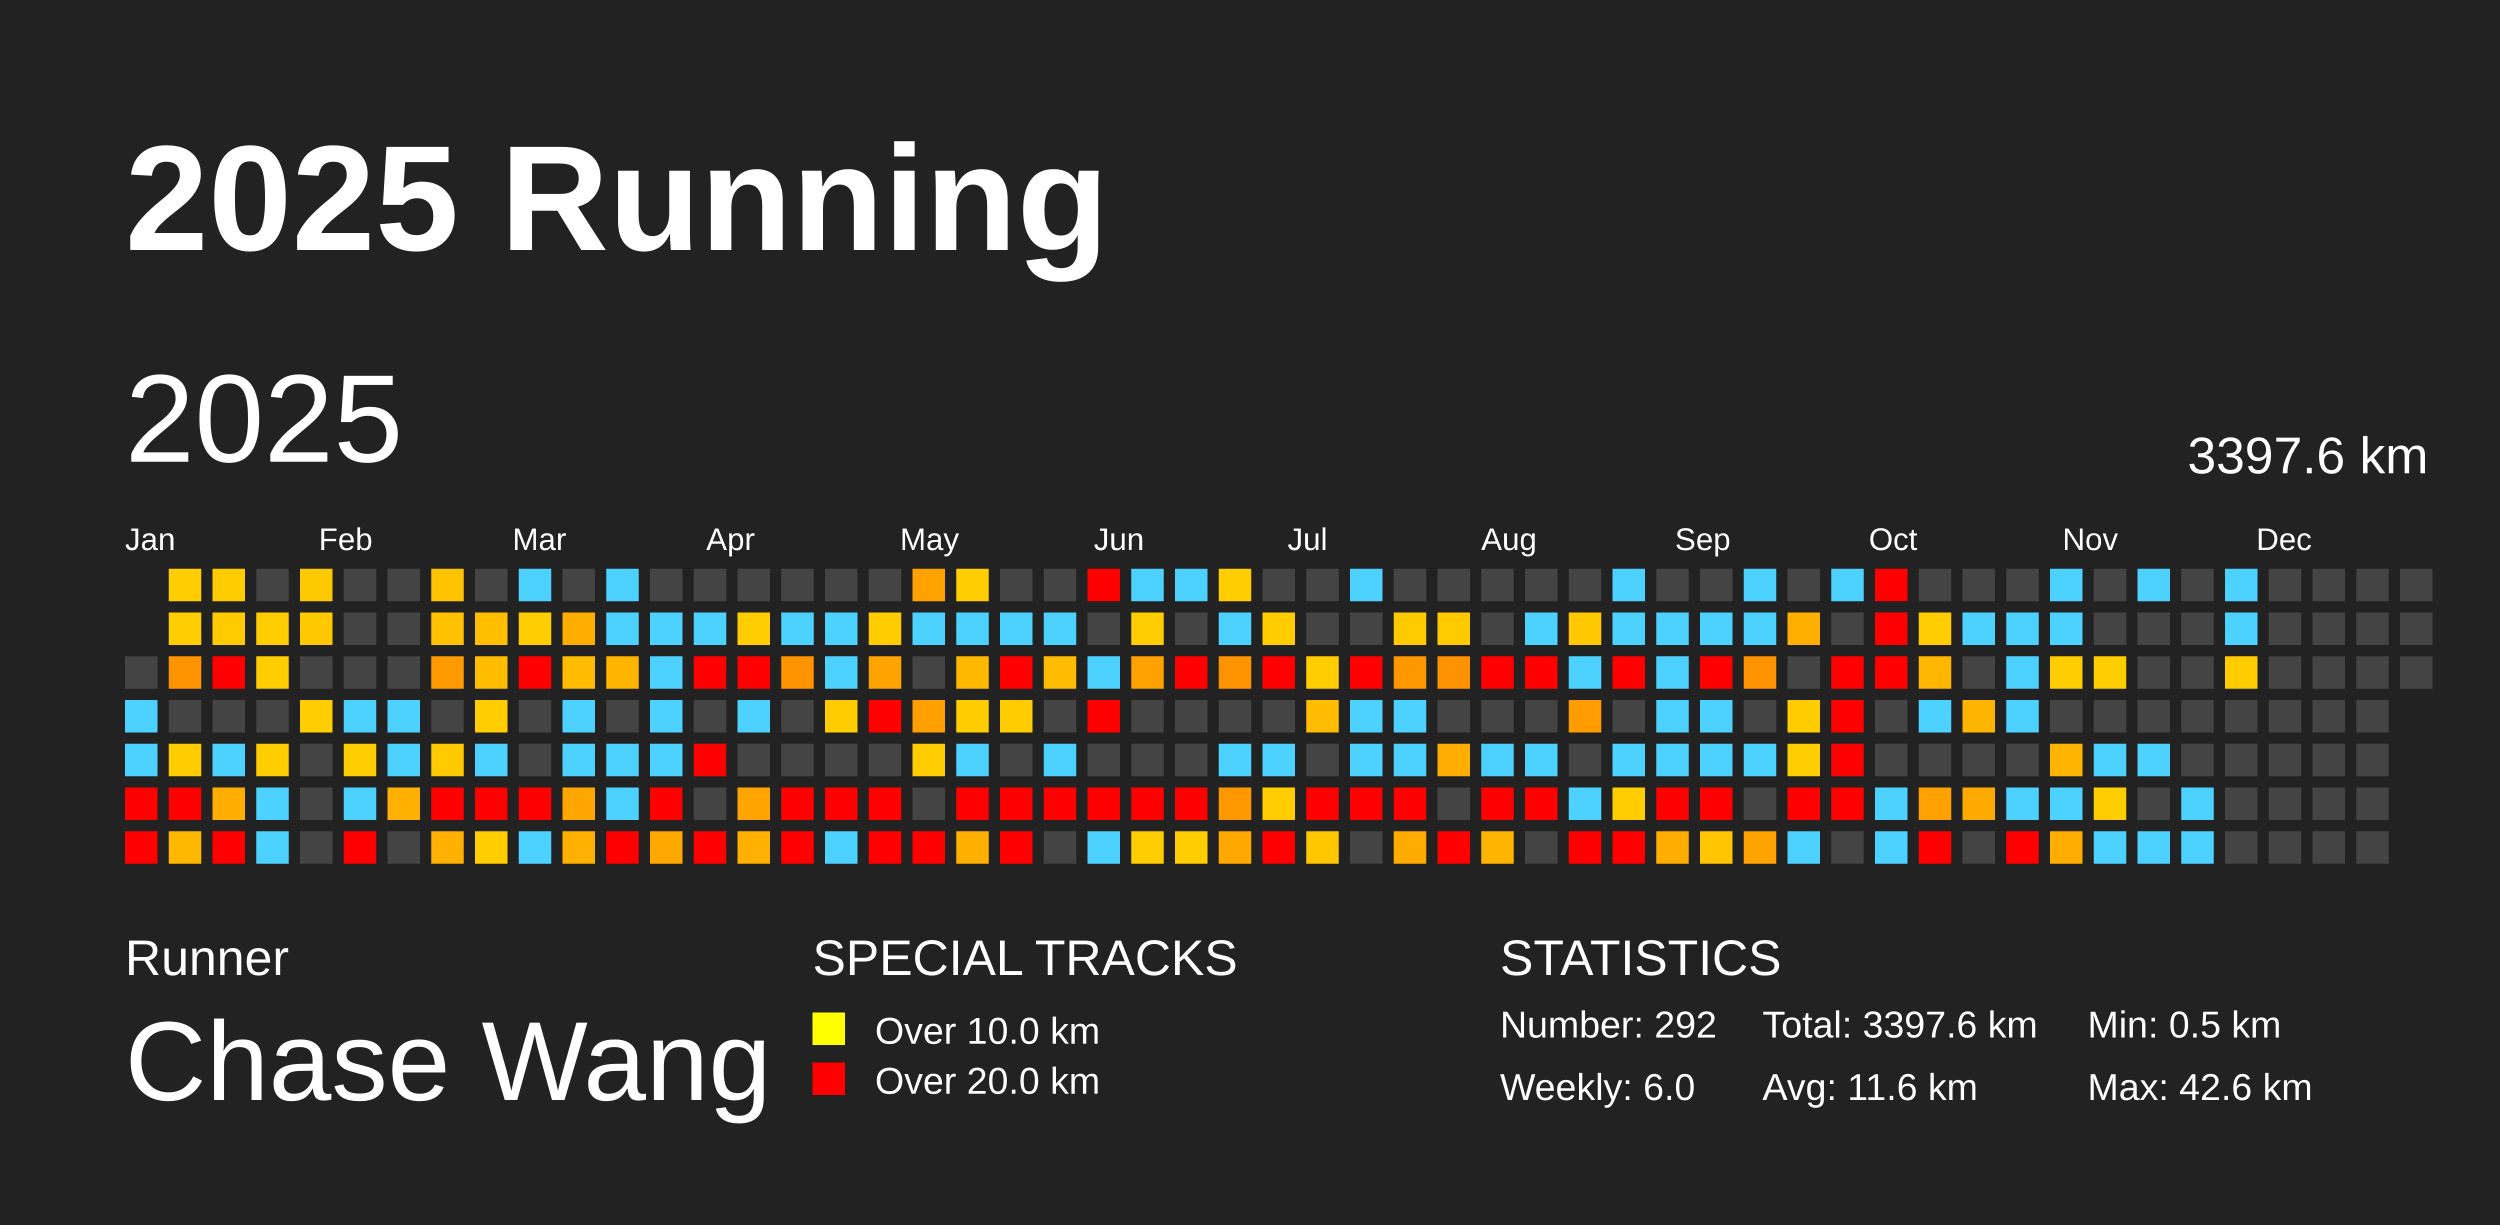
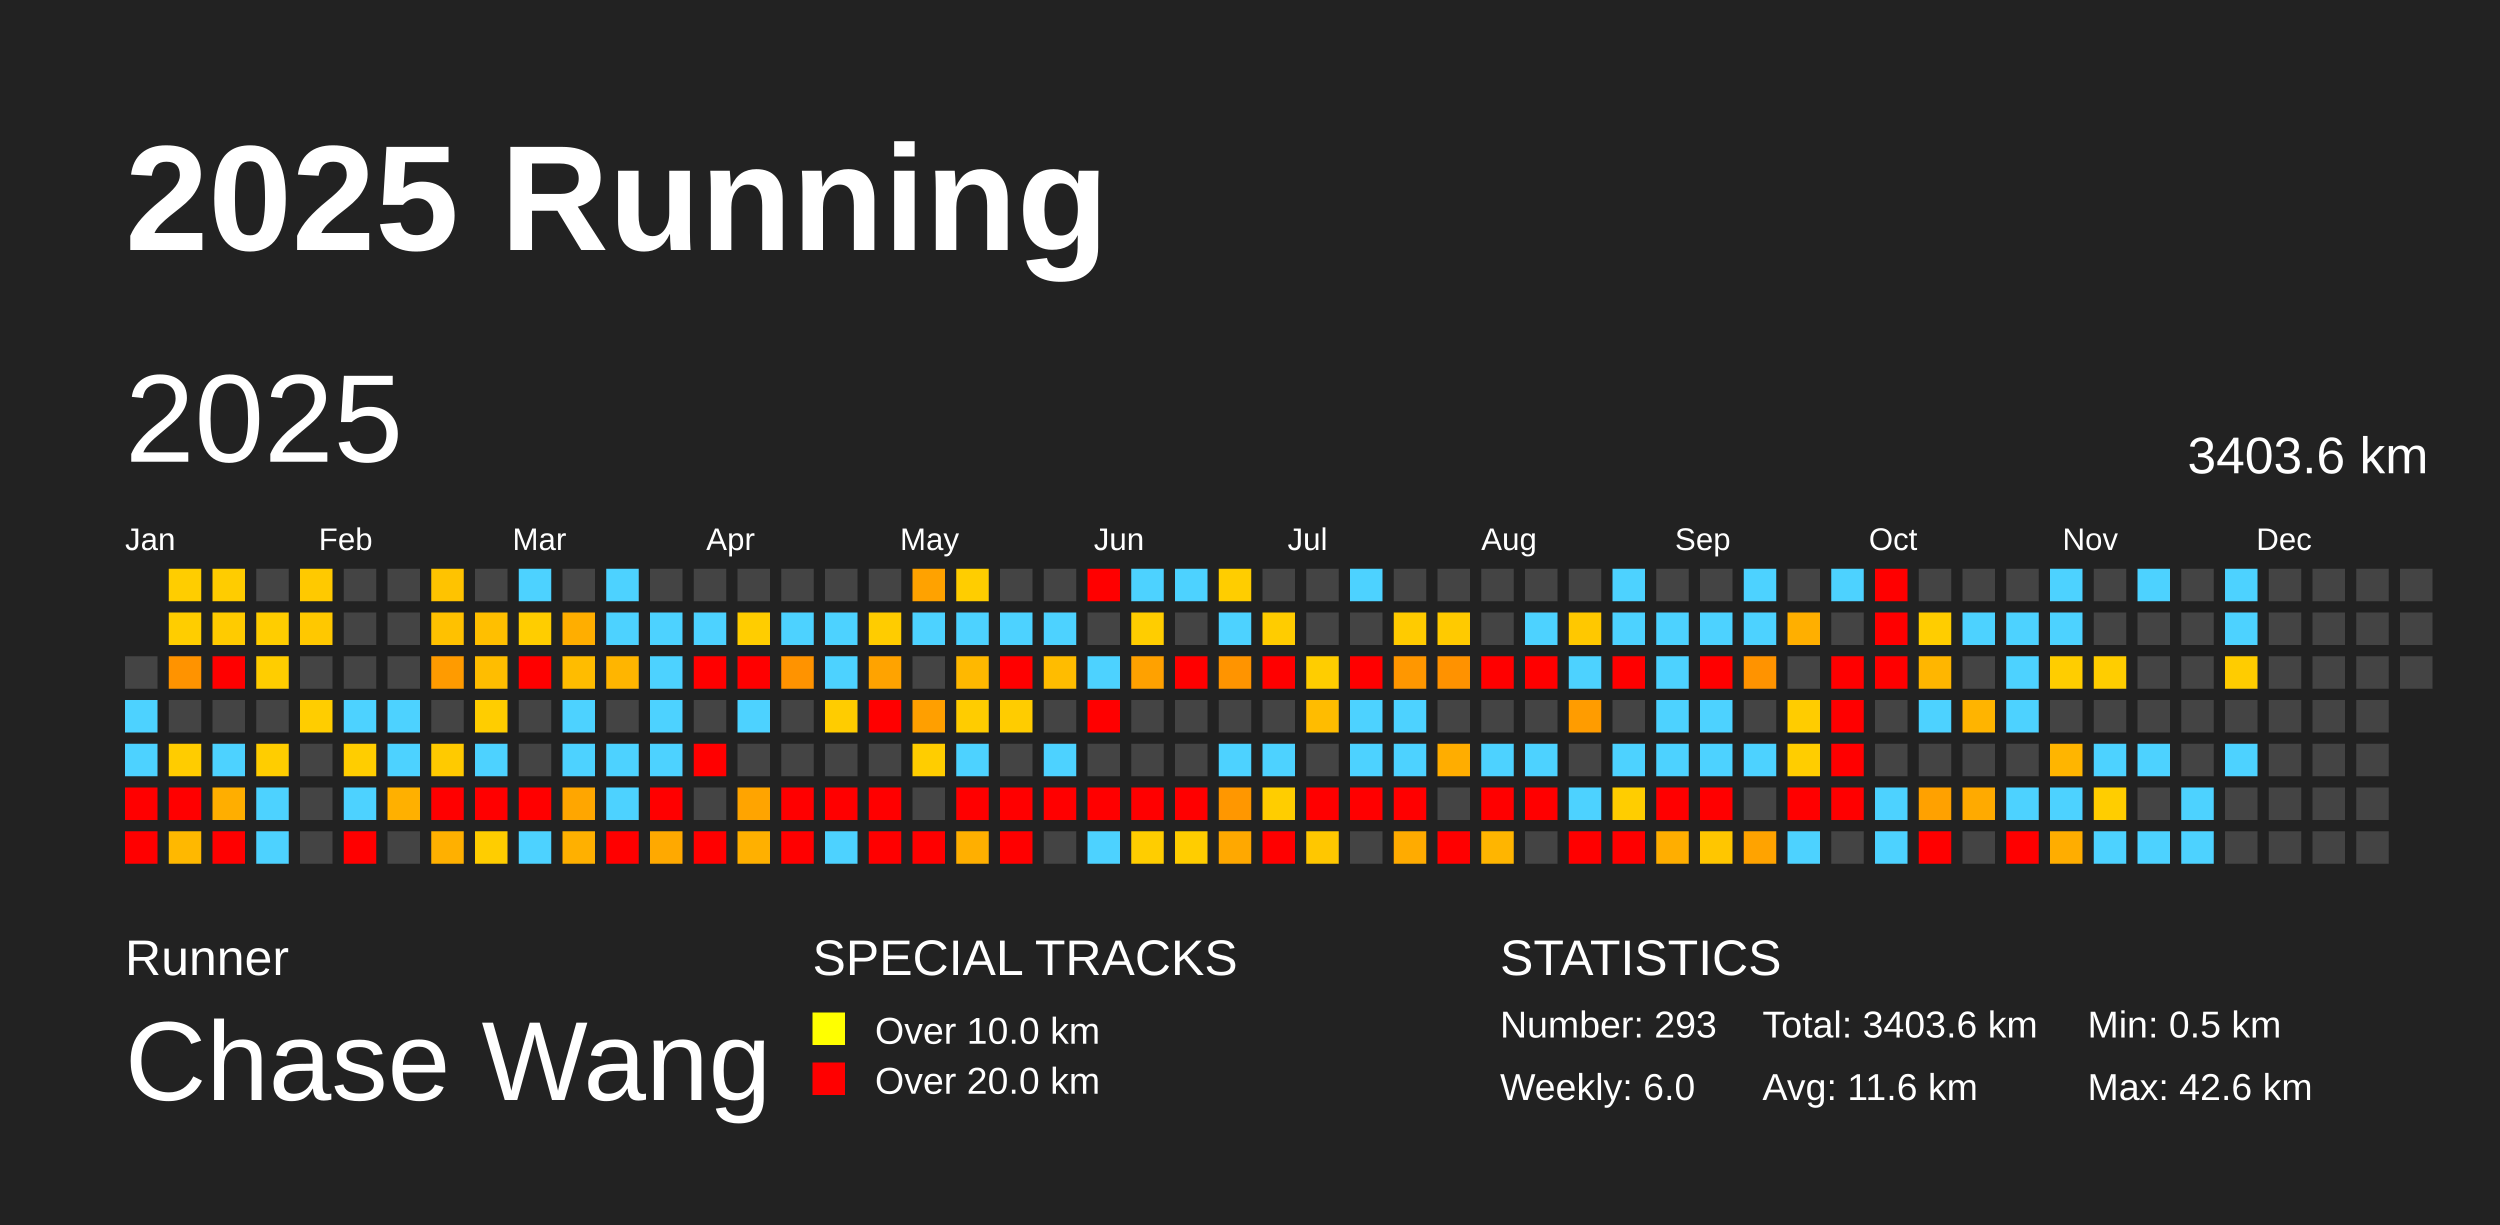
<svg xmlns="http://www.w3.org/2000/svg" baseProfile="full" height="98mm" version="1.1" viewBox="0,0,200,98" width="200mm">
  <defs />
  <rect fill="#222222" height="98" width="200" x="0" y="0" />
  <text fill="#FFFFFF" style="font-size:12px; font-family:Arial; font-weight:bold;" x="10" y="20">2025 Running</text>
  <text fill="#FFFFFF" style="font-size:4px; font-family:Arial" x="10" y="78">Runner</text>
  <text fill="#FFFFFF" style="font-size:9px; font-family:Arial" x="10" y="88">Chase Wang</text>
  <text fill="#FFFFFF" style="font-size:4px; font-family:Arial" x="65" y="78">SPECIAL TRACKS</text>
  <rect fill="yellow" height="2.6" width="2.6" x="65" y="81" />
  <text fill="#FFFFFF" style="font-size:3px; font-family:Arial" x="70" y="83.5">Over 10.0 km</text>
  <rect fill="red" height="2.6" width="2.6" x="65" y="85" />
  <text fill="#FFFFFF" style="font-size:3px; font-family:Arial" x="70" y="87.5">Over 20.0 km</text>
  <text fill="#FFFFFF" style="font-size:4px; font-family:Arial" x="120" y="78">STATISTICS</text>
-   <text fill="#FFFFFF" style="font-size:3px; font-family:Arial" x="120" y="83">Number: 292</text>
+   <text fill="#FFFFFF" style="font-size:3px; font-family:Arial" x="120" y="83">Number: 293</text>
  <text fill="#FFFFFF" style="font-size:3px; font-family:Arial" x="120" y="88">Weekly: 6.0</text>
-   <text fill="#FFFFFF" style="font-size:3px; font-family:Arial" x="141" y="83">Total: 3397.6 km</text>
+   <text fill="#FFFFFF" style="font-size:3px; font-family:Arial" x="141" y="83">Total: 3403.6 km</text>
  <text fill="#FFFFFF" style="font-size:3px; font-family:Arial" x="141" y="88">Avg: 11.6 km</text>
  <text fill="#FFFFFF" style="font-size:3px; font-family:Arial" x="167" y="83">Min: 0.5 km</text>
  <text fill="#FFFFFF" style="font-size:3px; font-family:Arial" x="167" y="88">Max: 42.6 km</text>
  <text dominant-baseline="hanging" fill="#FFFFFF" style="font-size:10.0px; font-family:Arial;" x="10" y="30">2025</text>
-   <text dominant-baseline="hanging" fill="#FFFFFF" style="font-size:4.125px; font-family:Arial;" x="175" y="35">3397.6 km</text>
+   <text dominant-baseline="hanging" fill="#FFFFFF" style="font-size:4.125px; font-family:Arial;" x="175" y="35">3403.6 km</text>
  <text fill="#FFFFFF" style="font-size:2.5px; font-family:Arial" x="10.0" y="44">Jan</text>
  <text fill="#FFFFFF" style="font-size:2.5px; font-family:Arial" x="25.5" y="44">Feb</text>
  <text fill="#FFFFFF" style="font-size:2.5px; font-family:Arial" x="41.0" y="44">Mar</text>
  <text fill="#FFFFFF" style="font-size:2.5px; font-family:Arial" x="56.5" y="44">Apr</text>
  <text fill="#FFFFFF" style="font-size:2.5px; font-family:Arial" x="72.0" y="44">May</text>
  <text fill="#FFFFFF" style="font-size:2.5px; font-family:Arial" x="87.5" y="44">Jun</text>
  <text fill="#FFFFFF" style="font-size:2.5px; font-family:Arial" x="103.0" y="44">Jul</text>
  <text fill="#FFFFFF" style="font-size:2.5px; font-family:Arial" x="118.5" y="44">Aug</text>
  <text fill="#FFFFFF" style="font-size:2.5px; font-family:Arial" x="134.0" y="44">Sep</text>
  <text fill="#FFFFFF" style="font-size:2.5px; font-family:Arial" x="149.5" y="44">Oct</text>
  <text fill="#FFFFFF" style="font-size:2.5px; font-family:Arial" x="165.0" y="44">Nov</text>
  <text fill="#FFFFFF" style="font-size:2.5px; font-family:Arial" x="180.5" y="44">Dec</text>
  <rect fill="#444444" height="2.6" width="2.6" x="10.0" y="52.5" />
  <rect fill="#4dd2ff" height="2.6" width="2.6" x="10.0" y="56.0" />
  <rect fill="#4dd2ff" height="2.6" width="2.6" x="10.0" y="59.5" />
  <rect fill="red" height="2.6" width="2.6" x="10.0" y="63.0" />
  <rect fill="red" height="2.6" width="2.6" x="10.0" y="66.5" />
  <rect fill="#ffcd00" height="2.6" width="2.6" x="13.5" y="45.5" />
  <rect fill="#ffcd00" height="2.6" width="2.6" x="13.5" y="49.0" />
  <rect fill="#ff9300" height="2.6" width="2.6" x="13.5" y="52.5" />
  <rect fill="#444444" height="2.6" width="2.6" x="13.5" y="56.0" />
  <rect fill="#ffcc00" height="2.6" width="2.6" x="13.5" y="59.5" />
  <rect fill="red" height="2.6" width="2.6" x="13.5" y="63.0" />
  <rect fill="#ffb800" height="2.6" width="2.6" x="13.5" y="66.5" />
  <rect fill="#ffcc00" height="2.6" width="2.6" x="17.0" y="45.5" />
  <rect fill="#ffcb00" height="2.6" width="2.6" x="17.0" y="49.0" />
  <rect fill="red" height="2.6" width="2.6" x="17.0" y="52.5" />
  <rect fill="#444444" height="2.6" width="2.6" x="17.0" y="56.0" />
  <rect fill="#4dd2ff" height="2.6" width="2.6" x="17.0" y="59.5" />
  <rect fill="#ffae00" height="2.6" width="2.6" x="17.0" y="63.0" />
  <rect fill="red" height="2.6" width="2.6" x="17.0" y="66.5" />
  <rect fill="#444444" height="2.6" width="2.6" x="20.5" y="45.5" />
  <rect fill="#ffcd00" height="2.6" width="2.6" x="20.5" y="49.0" />
  <rect fill="#ffcd00" height="2.6" width="2.6" x="20.5" y="52.5" />
  <rect fill="#444444" height="2.6" width="2.6" x="20.5" y="56.0" />
  <rect fill="#ffcd00" height="2.6" width="2.6" x="20.5" y="59.5" />
  <rect fill="#4dd2ff" height="2.6" width="2.6" x="20.5" y="63.0" />
  <rect fill="#4dd2ff" height="2.6" width="2.6" x="20.5" y="66.5" />
  <rect fill="#ffc900" height="2.6" width="2.6" x="24.0" y="45.5" />
  <rect fill="#ffc800" height="2.6" width="2.6" x="24.0" y="49.0" />
  <rect fill="#444444" height="2.6" width="2.6" x="24.0" y="52.5" />
  <rect fill="#ffcd00" height="2.6" width="2.6" x="24.0" y="56.0" />
  <rect fill="#444444" height="2.6" width="2.6" x="24.0" y="59.5" />
  <rect fill="#444444" height="2.6" width="2.6" x="24.0" y="63.0" />
  <rect fill="#444444" height="2.6" width="2.6" x="24.0" y="66.5" />
  <rect fill="#444444" height="2.6" width="2.6" x="27.5" y="45.5" />
  <rect fill="#444444" height="2.6" width="2.6" x="27.5" y="49.0" />
  <rect fill="#444444" height="2.6" width="2.6" x="27.5" y="52.5" />
  <rect fill="#4dd2ff" height="2.6" width="2.6" x="27.5" y="56.0" />
  <rect fill="#ffcd00" height="2.6" width="2.6" x="27.5" y="59.5" />
  <rect fill="#4dd2ff" height="2.6" width="2.6" x="27.5" y="63.0" />
  <rect fill="red" height="2.6" width="2.6" x="27.5" y="66.5" />
  <rect fill="#444444" height="2.6" width="2.6" x="31.0" y="45.5" />
  <rect fill="#444444" height="2.6" width="2.6" x="31.0" y="49.0" />
  <rect fill="#444444" height="2.6" width="2.6" x="31.0" y="52.5" />
  <rect fill="#4dd2ff" height="2.6" width="2.6" x="31.0" y="56.0" />
  <rect fill="#4dd2ff" height="2.6" width="2.6" x="31.0" y="59.5" />
  <rect fill="#ffb000" height="2.6" width="2.6" x="31.0" y="63.0" />
  <rect fill="#444444" height="2.6" width="2.6" x="31.0" y="66.5" />
  <rect fill="#ffc300" height="2.6" width="2.6" x="34.5" y="45.5" />
  <rect fill="#ffc100" height="2.6" width="2.6" x="34.5" y="49.0" />
  <rect fill="#ff9b00" height="2.6" width="2.6" x="34.5" y="52.5" />
  <rect fill="#444444" height="2.6" width="2.6" x="34.5" y="56.0" />
  <rect fill="#ffca00" height="2.6" width="2.6" x="34.5" y="59.5" />
  <rect fill="red" height="2.6" width="2.6" x="34.5" y="63.0" />
  <rect fill="#ffb000" height="2.6" width="2.6" x="34.5" y="66.5" />
  <rect fill="#444444" height="2.6" width="2.6" x="38.0" y="45.5" />
  <rect fill="#ffbf00" height="2.6" width="2.6" x="38.0" y="49.0" />
  <rect fill="#ffbd00" height="2.6" width="2.6" x="38.0" y="52.5" />
  <rect fill="#ffcd00" height="2.6" width="2.6" x="38.0" y="56.0" />
  <rect fill="#4dd2ff" height="2.6" width="2.6" x="38.0" y="59.5" />
  <rect fill="red" height="2.6" width="2.6" x="38.0" y="63.0" />
  <rect fill="#ffcd00" height="2.6" width="2.6" x="38.0" y="66.5" />
  <rect fill="#4dd2ff" height="2.6" width="2.6" x="41.5" y="45.5" />
  <rect fill="#ffcd00" height="2.6" width="2.6" x="41.5" y="49.0" />
  <rect fill="red" height="2.6" width="2.6" x="41.5" y="52.5" />
  <rect fill="#444444" height="2.6" width="2.6" x="41.5" y="56.0" />
  <rect fill="#444444" height="2.6" width="2.6" x="41.5" y="59.5" />
  <rect fill="red" height="2.6" width="2.6" x="41.5" y="63.0" />
  <rect fill="#4dd2ff" height="2.6" width="2.6" x="41.5" y="66.5" />
  <rect fill="#444444" height="2.6" width="2.6" x="45.0" y="45.5" />
  <rect fill="#ffae00" height="2.6" width="2.6" x="45.0" y="49.0" />
  <rect fill="#ffbc00" height="2.6" width="2.6" x="45.0" y="52.5" />
  <rect fill="#4dd2ff" height="2.6" width="2.6" x="45.0" y="56.0" />
  <rect fill="#4dd2ff" height="2.6" width="2.6" x="45.0" y="59.5" />
  <rect fill="#ffa600" height="2.6" width="2.6" x="45.0" y="63.0" />
  <rect fill="#ffb000" height="2.6" width="2.6" x="45.0" y="66.5" />
  <rect fill="#4dd2ff" height="2.6" width="2.6" x="48.5" y="45.5" />
  <rect fill="#4dd2ff" height="2.6" width="2.6" x="48.5" y="49.0" />
  <rect fill="#ffb500" height="2.6" width="2.6" x="48.5" y="52.5" />
  <rect fill="#444444" height="2.6" width="2.6" x="48.5" y="56.0" />
  <rect fill="#4dd2ff" height="2.6" width="2.6" x="48.5" y="59.5" />
  <rect fill="#4dd2ff" height="2.6" width="2.6" x="48.5" y="63.0" />
  <rect fill="red" height="2.6" width="2.6" x="48.5" y="66.5" />
  <rect fill="#444444" height="2.6" width="2.6" x="52.0" y="45.5" />
  <rect fill="#4dd2ff" height="2.6" width="2.6" x="52.0" y="49.0" />
  <rect fill="#4dd2ff" height="2.6" width="2.6" x="52.0" y="52.5" />
  <rect fill="#4dd2ff" height="2.6" width="2.6" x="52.0" y="56.0" />
  <rect fill="#4dd2ff" height="2.6" width="2.6" x="52.0" y="59.5" />
  <rect fill="red" height="2.6" width="2.6" x="52.0" y="63.0" />
  <rect fill="#ffa900" height="2.6" width="2.6" x="52.0" y="66.5" />
  <rect fill="#444444" height="2.6" width="2.6" x="55.5" y="45.5" />
  <rect fill="#4dd2ff" height="2.6" width="2.6" x="55.5" y="49.0" />
  <rect fill="red" height="2.6" width="2.6" x="55.5" y="52.5" />
  <rect fill="#444444" height="2.6" width="2.6" x="55.5" y="56.0" />
  <rect fill="red" height="2.6" width="2.6" x="55.5" y="59.5" />
  <rect fill="#444444" height="2.6" width="2.6" x="55.5" y="63.0" />
  <rect fill="red" height="2.6" width="2.6" x="55.5" y="66.5" />
  <rect fill="#444444" height="2.6" width="2.6" x="59.0" y="45.5" />
  <rect fill="#ffcd00" height="2.6" width="2.6" x="59.0" y="49.0" />
  <rect fill="red" height="2.6" width="2.6" x="59.0" y="52.5" />
  <rect fill="#4dd2ff" height="2.6" width="2.6" x="59.0" y="56.0" />
  <rect fill="#444444" height="2.6" width="2.6" x="59.0" y="59.5" />
  <rect fill="#ffa400" height="2.6" width="2.6" x="59.0" y="63.0" />
  <rect fill="#ffb000" height="2.6" width="2.6" x="59.0" y="66.5" />
  <rect fill="#444444" height="2.6" width="2.6" x="62.5" y="45.5" />
  <rect fill="#4dd2ff" height="2.6" width="2.6" x="62.5" y="49.0" />
  <rect fill="#ff9300" height="2.6" width="2.6" x="62.5" y="52.5" />
  <rect fill="#444444" height="2.6" width="2.6" x="62.5" y="56.0" />
  <rect fill="#444444" height="2.6" width="2.6" x="62.5" y="59.5" />
  <rect fill="red" height="2.6" width="2.6" x="62.5" y="63.0" />
  <rect fill="red" height="2.6" width="2.6" x="62.5" y="66.5" />
  <rect fill="#444444" height="2.6" width="2.6" x="66.0" y="45.5" />
  <rect fill="#4dd2ff" height="2.6" width="2.6" x="66.0" y="49.0" />
  <rect fill="#4dd2ff" height="2.6" width="2.6" x="66.0" y="52.5" />
  <rect fill="#ffcc00" height="2.6" width="2.6" x="66.0" y="56.0" />
  <rect fill="#444444" height="2.6" width="2.6" x="66.0" y="59.5" />
  <rect fill="red" height="2.6" width="2.6" x="66.0" y="63.0" />
  <rect fill="#4dd2ff" height="2.6" width="2.6" x="66.0" y="66.5" />
  <rect fill="#444444" height="2.6" width="2.6" x="69.5" y="45.5" />
  <rect fill="#ffcc00" height="2.6" width="2.6" x="69.5" y="49.0" />
  <rect fill="#ffa300" height="2.6" width="2.6" x="69.5" y="52.5" />
  <rect fill="red" height="2.6" width="2.6" x="69.5" y="56.0" />
  <rect fill="#444444" height="2.6" width="2.6" x="69.5" y="59.5" />
  <rect fill="red" height="2.6" width="2.6" x="69.5" y="63.0" />
  <rect fill="red" height="2.6" width="2.6" x="69.5" y="66.5" />
  <rect fill="#ffa200" height="2.6" width="2.6" x="73.0" y="45.5" />
  <rect fill="#4dd2ff" height="2.6" width="2.6" x="73.0" y="49.0" />
  <rect fill="#444444" height="2.6" width="2.6" x="73.0" y="52.5" />
  <rect fill="#ff9f00" height="2.6" width="2.6" x="73.0" y="56.0" />
  <rect fill="#ffcd00" height="2.6" width="2.6" x="73.0" y="59.5" />
  <rect fill="#444444" height="2.6" width="2.6" x="73.0" y="63.0" />
  <rect fill="red" height="2.6" width="2.6" x="73.0" y="66.5" />
  <rect fill="#ffcd00" height="2.6" width="2.6" x="76.5" y="45.5" />
  <rect fill="#4dd2ff" height="2.6" width="2.6" x="76.5" y="49.0" />
  <rect fill="#ffb800" height="2.6" width="2.6" x="76.5" y="52.5" />
  <rect fill="#ffcc00" height="2.6" width="2.6" x="76.5" y="56.0" />
  <rect fill="#4dd2ff" height="2.6" width="2.6" x="76.5" y="59.5" />
  <rect fill="red" height="2.6" width="2.6" x="76.5" y="63.0" />
  <rect fill="#ffaf00" height="2.6" width="2.6" x="76.5" y="66.5" />
  <rect fill="#444444" height="2.6" width="2.6" x="80.0" y="45.5" />
  <rect fill="#4dd2ff" height="2.6" width="2.6" x="80.0" y="49.0" />
  <rect fill="red" height="2.6" width="2.6" x="80.0" y="52.5" />
  <rect fill="#ffcc00" height="2.6" width="2.6" x="80.0" y="56.0" />
  <rect fill="#444444" height="2.6" width="2.6" x="80.0" y="59.5" />
  <rect fill="red" height="2.6" width="2.6" x="80.0" y="63.0" />
  <rect fill="red" height="2.6" width="2.6" x="80.0" y="66.5" />
  <rect fill="#444444" height="2.6" width="2.6" x="83.5" y="45.5" />
  <rect fill="#4dd2ff" height="2.6" width="2.6" x="83.5" y="49.0" />
  <rect fill="#ffbc00" height="2.6" width="2.6" x="83.5" y="52.5" />
  <rect fill="#444444" height="2.6" width="2.6" x="83.5" y="56.0" />
  <rect fill="#4dd2ff" height="2.6" width="2.6" x="83.5" y="59.5" />
  <rect fill="red" height="2.6" width="2.6" x="83.5" y="63.0" />
  <rect fill="#444444" height="2.6" width="2.6" x="83.5" y="66.5" />
  <rect fill="red" height="2.6" width="2.6" x="87.0" y="45.5" />
  <rect fill="#444444" height="2.6" width="2.6" x="87.0" y="49.0" />
  <rect fill="#4dd2ff" height="2.6" width="2.6" x="87.0" y="52.5" />
  <rect fill="red" height="2.6" width="2.6" x="87.0" y="56.0" />
  <rect fill="#444444" height="2.6" width="2.6" x="87.0" y="59.5" />
  <rect fill="red" height="2.6" width="2.6" x="87.0" y="63.0" />
  <rect fill="#4dd2ff" height="2.6" width="2.6" x="87.0" y="66.5" />
  <rect fill="#4dd2ff" height="2.6" width="2.6" x="90.5" y="45.5" />
  <rect fill="#ffcd00" height="2.6" width="2.6" x="90.5" y="49.0" />
  <rect fill="#ffa100" height="2.6" width="2.6" x="90.5" y="52.5" />
  <rect fill="#444444" height="2.6" width="2.6" x="90.5" y="56.0" />
  <rect fill="#444444" height="2.6" width="2.6" x="90.5" y="59.5" />
  <rect fill="red" height="2.6" width="2.6" x="90.5" y="63.0" />
  <rect fill="#ffcd00" height="2.6" width="2.6" x="90.5" y="66.5" />
  <rect fill="#4dd2ff" height="2.6" width="2.6" x="94.0" y="45.5" />
  <rect fill="#444444" height="2.6" width="2.6" x="94.0" y="49.0" />
  <rect fill="red" height="2.6" width="2.6" x="94.0" y="52.5" />
  <rect fill="#444444" height="2.6" width="2.6" x="94.0" y="56.0" />
  <rect fill="#444444" height="2.6" width="2.6" x="94.0" y="59.5" />
  <rect fill="red" height="2.6" width="2.6" x="94.0" y="63.0" />
  <rect fill="#ffcd00" height="2.6" width="2.6" x="94.0" y="66.5" />
  <rect fill="#ffcd00" height="2.6" width="2.6" x="97.5" y="45.5" />
  <rect fill="#4dd2ff" height="2.6" width="2.6" x="97.5" y="49.0" />
  <rect fill="#ff9400" height="2.6" width="2.6" x="97.5" y="52.5" />
  <rect fill="#444444" height="2.6" width="2.6" x="97.5" y="56.0" />
  <rect fill="#4dd2ff" height="2.6" width="2.6" x="97.5" y="59.5" />
  <rect fill="#ff9700" height="2.6" width="2.6" x="97.5" y="63.0" />
  <rect fill="#ffa800" height="2.6" width="2.6" x="97.5" y="66.5" />
  <rect fill="#444444" height="2.6" width="2.6" x="101.0" y="45.5" />
  <rect fill="#ffcc00" height="2.6" width="2.6" x="101.0" y="49.0" />
  <rect fill="red" height="2.6" width="2.6" x="101.0" y="52.5" />
  <rect fill="#444444" height="2.6" width="2.6" x="101.0" y="56.0" />
  <rect fill="#4dd2ff" height="2.6" width="2.6" x="101.0" y="59.5" />
  <rect fill="#ffcd00" height="2.6" width="2.6" x="101.0" y="63.0" />
  <rect fill="red" height="2.6" width="2.6" x="101.0" y="66.5" />
  <rect fill="#444444" height="2.6" width="2.6" x="104.5" y="45.5" />
  <rect fill="#444444" height="2.6" width="2.6" x="104.5" y="49.0" />
  <rect fill="#ffcd00" height="2.6" width="2.6" x="104.5" y="52.5" />
  <rect fill="#ffbc00" height="2.6" width="2.6" x="104.5" y="56.0" />
  <rect fill="#444444" height="2.6" width="2.6" x="104.5" y="59.5" />
  <rect fill="red" height="2.6" width="2.6" x="104.5" y="63.0" />
  <rect fill="#ffc700" height="2.6" width="2.6" x="104.5" y="66.5" />
  <rect fill="#4dd2ff" height="2.6" width="2.6" x="108.0" y="45.5" />
  <rect fill="#444444" height="2.6" width="2.6" x="108.0" y="49.0" />
  <rect fill="red" height="2.6" width="2.6" x="108.0" y="52.5" />
  <rect fill="#4dd2ff" height="2.6" width="2.6" x="108.0" y="56.0" />
  <rect fill="#4dd2ff" height="2.6" width="2.6" x="108.0" y="59.5" />
  <rect fill="red" height="2.6" width="2.6" x="108.0" y="63.0" />
  <rect fill="#444444" height="2.6" width="2.6" x="108.0" y="66.5" />
  <rect fill="#444444" height="2.6" width="2.6" x="111.5" y="45.5" />
  <rect fill="#ffcb00" height="2.6" width="2.6" x="111.5" y="49.0" />
  <rect fill="#ff9700" height="2.6" width="2.6" x="111.5" y="52.5" />
  <rect fill="#4dd2ff" height="2.6" width="2.6" x="111.5" y="56.0" />
  <rect fill="#4dd2ff" height="2.6" width="2.6" x="111.5" y="59.5" />
  <rect fill="red" height="2.6" width="2.6" x="111.5" y="63.0" />
  <rect fill="#ffab00" height="2.6" width="2.6" x="111.5" y="66.5" />
  <rect fill="#444444" height="2.6" width="2.6" x="115.0" y="45.5" />
  <rect fill="#ffca00" height="2.6" width="2.6" x="115.0" y="49.0" />
  <rect fill="#ff9200" height="2.6" width="2.6" x="115.0" y="52.5" />
  <rect fill="#444444" height="2.6" width="2.6" x="115.0" y="56.0" />
  <rect fill="#ffad00" height="2.6" width="2.6" x="115.0" y="59.5" />
  <rect fill="#444444" height="2.6" width="2.6" x="115.0" y="63.0" />
  <rect fill="red" height="2.6" width="2.6" x="115.0" y="66.5" />
  <rect fill="#444444" height="2.6" width="2.6" x="118.5" y="45.5" />
  <rect fill="#444444" height="2.6" width="2.6" x="118.5" y="49.0" />
  <rect fill="red" height="2.6" width="2.6" x="118.5" y="52.5" />
  <rect fill="#444444" height="2.6" width="2.6" x="118.5" y="56.0" />
  <rect fill="#4dd2ff" height="2.6" width="2.6" x="118.5" y="59.5" />
  <rect fill="red" height="2.6" width="2.6" x="118.5" y="63.0" />
  <rect fill="#ffb500" height="2.6" width="2.6" x="118.5" y="66.5" />
  <rect fill="#444444" height="2.6" width="2.6" x="122.0" y="45.5" />
  <rect fill="#4dd2ff" height="2.6" width="2.6" x="122.0" y="49.0" />
  <rect fill="red" height="2.6" width="2.6" x="122.0" y="52.5" />
  <rect fill="#444444" height="2.6" width="2.6" x="122.0" y="56.0" />
  <rect fill="#4dd2ff" height="2.6" width="2.6" x="122.0" y="59.5" />
  <rect fill="red" height="2.6" width="2.6" x="122.0" y="63.0" />
  <rect fill="#444444" height="2.6" width="2.6" x="122.0" y="66.5" />
  <rect fill="#444444" height="2.6" width="2.6" x="125.5" y="45.5" />
  <rect fill="#ffc800" height="2.6" width="2.6" x="125.5" y="49.0" />
  <rect fill="#4dd2ff" height="2.6" width="2.6" x="125.5" y="52.5" />
  <rect fill="#ff9c00" height="2.6" width="2.6" x="125.5" y="56.0" />
  <rect fill="#444444" height="2.6" width="2.6" x="125.5" y="59.5" />
  <rect fill="#4dd2ff" height="2.6" width="2.6" x="125.5" y="63.0" />
  <rect fill="red" height="2.6" width="2.6" x="125.5" y="66.5" />
  <rect fill="#4dd2ff" height="2.6" width="2.6" x="129.0" y="45.5" />
  <rect fill="#4dd2ff" height="2.6" width="2.6" x="129.0" y="49.0" />
  <rect fill="red" height="2.6" width="2.6" x="129.0" y="52.5" />
  <rect fill="#444444" height="2.6" width="2.6" x="129.0" y="56.0" />
  <rect fill="#4dd2ff" height="2.6" width="2.6" x="129.0" y="59.5" />
  <rect fill="#ffcd00" height="2.6" width="2.6" x="129.0" y="63.0" />
  <rect fill="red" height="2.6" width="2.6" x="129.0" y="66.5" />
  <rect fill="#444444" height="2.6" width="2.6" x="132.5" y="45.5" />
  <rect fill="#4dd2ff" height="2.6" width="2.6" x="132.5" y="49.0" />
  <rect fill="#4dd2ff" height="2.6" width="2.6" x="132.5" y="52.5" />
  <rect fill="#4dd2ff" height="2.6" width="2.6" x="132.5" y="56.0" />
  <rect fill="#4dd2ff" height="2.6" width="2.6" x="132.5" y="59.5" />
  <rect fill="red" height="2.6" width="2.6" x="132.5" y="63.0" />
  <rect fill="#ffae00" height="2.6" width="2.6" x="132.5" y="66.5" />
  <rect fill="#444444" height="2.6" width="2.6" x="136.0" y="45.5" />
  <rect fill="#4dd2ff" height="2.6" width="2.6" x="136.0" y="49.0" />
  <rect fill="red" height="2.6" width="2.6" x="136.0" y="52.5" />
  <rect fill="#4dd2ff" height="2.6" width="2.6" x="136.0" y="56.0" />
  <rect fill="#4dd2ff" height="2.6" width="2.6" x="136.0" y="59.5" />
  <rect fill="red" height="2.6" width="2.6" x="136.0" y="63.0" />
  <rect fill="#ffc600" height="2.6" width="2.6" x="136.0" y="66.5" />
  <rect fill="#4dd2ff" height="2.6" width="2.6" x="139.5" y="45.5" />
  <rect fill="#4dd2ff" height="2.6" width="2.6" x="139.5" y="49.0" />
  <rect fill="#ff9300" height="2.6" width="2.6" x="139.5" y="52.5" />
  <rect fill="#444444" height="2.6" width="2.6" x="139.5" y="56.0" />
  <rect fill="#4dd2ff" height="2.6" width="2.6" x="139.5" y="59.5" />
  <rect fill="#444444" height="2.6" width="2.6" x="139.5" y="63.0" />
  <rect fill="#ffa300" height="2.6" width="2.6" x="139.5" y="66.5" />
  <rect fill="#444444" height="2.6" width="2.6" x="143.0" y="45.5" />
  <rect fill="#ffaf00" height="2.6" width="2.6" x="143.0" y="49.0" />
  <rect fill="#444444" height="2.6" width="2.6" x="143.0" y="52.5" />
  <rect fill="#ffcc00" height="2.6" width="2.6" x="143.0" y="56.0" />
  <rect fill="#ffcd00" height="2.6" width="2.6" x="143.0" y="59.5" />
  <rect fill="red" height="2.6" width="2.6" x="143.0" y="63.0" />
  <rect fill="#4dd2ff" height="2.6" width="2.6" x="143.0" y="66.5" />
  <rect fill="#4dd2ff" height="2.6" width="2.6" x="146.5" y="45.5" />
  <rect fill="#444444" height="2.6" width="2.6" x="146.5" y="49.0" />
  <rect fill="red" height="2.6" width="2.6" x="146.5" y="52.5" />
  <rect fill="red" height="2.6" width="2.6" x="146.5" y="56.0" />
  <rect fill="red" height="2.6" width="2.6" x="146.5" y="59.5" />
  <rect fill="red" height="2.6" width="2.6" x="146.5" y="63.0" />
  <rect fill="#444444" height="2.6" width="2.6" x="146.5" y="66.5" />
  <rect fill="red" height="2.6" width="2.6" x="150.0" y="45.5" />
  <rect fill="red" height="2.6" width="2.6" x="150.0" y="49.0" />
  <rect fill="red" height="2.6" width="2.6" x="150.0" y="52.5" />
  <rect fill="#444444" height="2.6" width="2.6" x="150.0" y="56.0" />
  <rect fill="#444444" height="2.6" width="2.6" x="150.0" y="59.5" />
  <rect fill="#4dd2ff" height="2.6" width="2.6" x="150.0" y="63.0" />
  <rect fill="#4dd2ff" height="2.6" width="2.6" x="150.0" y="66.5" />
  <rect fill="#444444" height="2.6" width="2.6" x="153.5" y="45.5" />
  <rect fill="#ffcd00" height="2.6" width="2.6" x="153.5" y="49.0" />
  <rect fill="#ffb600" height="2.6" width="2.6" x="153.5" y="52.5" />
  <rect fill="#4dd2ff" height="2.6" width="2.6" x="153.5" y="56.0" />
  <rect fill="#444444" height="2.6" width="2.6" x="153.5" y="59.5" />
  <rect fill="#ffa100" height="2.6" width="2.6" x="153.5" y="63.0" />
  <rect fill="red" height="2.6" width="2.6" x="153.5" y="66.5" />
  <rect fill="#444444" height="2.6" width="2.6" x="157.0" y="45.5" />
  <rect fill="#4dd2ff" height="2.6" width="2.6" x="157.0" y="49.0" />
  <rect fill="#444444" height="2.6" width="2.6" x="157.0" y="52.5" />
  <rect fill="#ffb400" height="2.6" width="2.6" x="157.0" y="56.0" />
  <rect fill="#444444" height="2.6" width="2.6" x="157.0" y="59.5" />
  <rect fill="#ffaa00" height="2.6" width="2.6" x="157.0" y="63.0" />
  <rect fill="#444444" height="2.6" width="2.6" x="157.0" y="66.5" />
  <rect fill="#444444" height="2.6" width="2.6" x="160.5" y="45.5" />
  <rect fill="#4dd2ff" height="2.6" width="2.6" x="160.5" y="49.0" />
  <rect fill="#4dd2ff" height="2.6" width="2.6" x="160.5" y="52.5" />
  <rect fill="#4dd2ff" height="2.6" width="2.6" x="160.5" y="56.0" />
  <rect fill="#444444" height="2.6" width="2.6" x="160.5" y="59.5" />
  <rect fill="#4dd2ff" height="2.6" width="2.6" x="160.5" y="63.0" />
  <rect fill="red" height="2.6" width="2.6" x="160.5" y="66.5" />
  <rect fill="#4dd2ff" height="2.6" width="2.6" x="164.0" y="45.5" />
  <rect fill="#4dd2ff" height="2.6" width="2.6" x="164.0" y="49.0" />
  <rect fill="#ffcd00" height="2.6" width="2.6" x="164.0" y="52.5" />
  <rect fill="#444444" height="2.6" width="2.6" x="164.0" y="56.0" />
  <rect fill="#ffb500" height="2.6" width="2.6" x="164.0" y="59.5" />
  <rect fill="#4dd2ff" height="2.6" width="2.6" x="164.0" y="63.0" />
  <rect fill="#ffad00" height="2.6" width="2.6" x="164.0" y="66.5" />
  <rect fill="#444444" height="2.6" width="2.6" x="167.5" y="45.5" />
  <rect fill="#444444" height="2.6" width="2.6" x="167.5" y="49.0" />
  <rect fill="#ffcd00" height="2.6" width="2.6" x="167.5" y="52.5" />
  <rect fill="#444444" height="2.6" width="2.6" x="167.5" y="56.0" />
  <rect fill="#4dd2ff" height="2.6" width="2.6" x="167.5" y="59.5" />
  <rect fill="#ffcd00" height="2.6" width="2.6" x="167.5" y="63.0" />
  <rect fill="#4dd2ff" height="2.6" width="2.6" x="167.5" y="66.5" />
  <rect fill="#4dd2ff" height="2.6" width="2.6" x="171.0" y="45.5" />
  <rect fill="#444444" height="2.6" width="2.6" x="171.0" y="49.0" />
  <rect fill="#444444" height="2.6" width="2.6" x="171.0" y="52.5" />
  <rect fill="#444444" height="2.6" width="2.6" x="171.0" y="56.0" />
  <rect fill="#4dd2ff" height="2.6" width="2.6" x="171.0" y="59.5" />
  <rect fill="#444444" height="2.6" width="2.6" x="171.0" y="63.0" />
  <rect fill="#4dd2ff" height="2.6" width="2.6" x="171.0" y="66.5" />
  <rect fill="#444444" height="2.6" width="2.6" x="174.5" y="45.5" />
  <rect fill="#444444" height="2.6" width="2.6" x="174.5" y="49.0" />
  <rect fill="#444444" height="2.6" width="2.6" x="174.5" y="52.5" />
  <rect fill="#444444" height="2.6" width="2.6" x="174.5" y="56.0" />
  <rect fill="#444444" height="2.6" width="2.6" x="174.5" y="59.5" />
  <rect fill="#4dd2ff" height="2.6" width="2.6" x="174.5" y="63.0" />
  <rect fill="#4dd2ff" height="2.6" width="2.6" x="174.5" y="66.5" />
  <rect fill="#4dd2ff" height="2.6" width="2.6" x="178.0" y="45.5" />
  <rect fill="#4dd2ff" height="2.6" width="2.6" x="178.0" y="49.0" />
  <rect fill="#ffcc00" height="2.6" width="2.6" x="178.0" y="52.5" />
  <rect fill="#444444" height="2.6" width="2.6" x="178.0" y="56.0" />
-   <rect fill="#444444" height="2.6" width="2.6" x="178.0" y="59.5" />
+   <rect fill="#4dd2ff" height="2.6" width="2.6" x="178.0" y="59.5" />
  <rect fill="#444444" height="2.6" width="2.6" x="178.0" y="63.0" />
  <rect fill="#444444" height="2.6" width="2.6" x="178.0" y="66.5" />
  <rect fill="#444444" height="2.6" width="2.6" x="181.5" y="45.5" />
  <rect fill="#444444" height="2.6" width="2.6" x="181.5" y="49.0" />
  <rect fill="#444444" height="2.6" width="2.6" x="181.5" y="52.5" />
  <rect fill="#444444" height="2.6" width="2.6" x="181.5" y="56.0" />
  <rect fill="#444444" height="2.6" width="2.6" x="181.5" y="59.5" />
  <rect fill="#444444" height="2.6" width="2.6" x="181.5" y="63.0" />
  <rect fill="#444444" height="2.6" width="2.6" x="181.5" y="66.5" />
  <rect fill="#444444" height="2.6" width="2.6" x="185.0" y="45.5" />
  <rect fill="#444444" height="2.6" width="2.6" x="185.0" y="49.0" />
  <rect fill="#444444" height="2.6" width="2.6" x="185.0" y="52.5" />
  <rect fill="#444444" height="2.6" width="2.6" x="185.0" y="56.0" />
  <rect fill="#444444" height="2.6" width="2.6" x="185.0" y="59.5" />
  <rect fill="#444444" height="2.6" width="2.6" x="185.0" y="63.0" />
  <rect fill="#444444" height="2.6" width="2.6" x="185.0" y="66.5" />
  <rect fill="#444444" height="2.6" width="2.6" x="188.5" y="45.5" />
  <rect fill="#444444" height="2.6" width="2.6" x="188.5" y="49.0" />
  <rect fill="#444444" height="2.6" width="2.6" x="188.5" y="52.5" />
  <rect fill="#444444" height="2.6" width="2.6" x="188.5" y="56.0" />
  <rect fill="#444444" height="2.6" width="2.6" x="188.5" y="59.5" />
  <rect fill="#444444" height="2.6" width="2.6" x="188.5" y="63.0" />
  <rect fill="#444444" height="2.6" width="2.6" x="188.5" y="66.5" />
  <rect fill="#444444" height="2.6" width="2.6" x="192.0" y="45.5" />
  <rect fill="#444444" height="2.6" width="2.6" x="192.0" y="49.0" />
  <rect fill="#444444" height="2.6" width="2.6" x="192.0" y="52.5" />
</svg>
